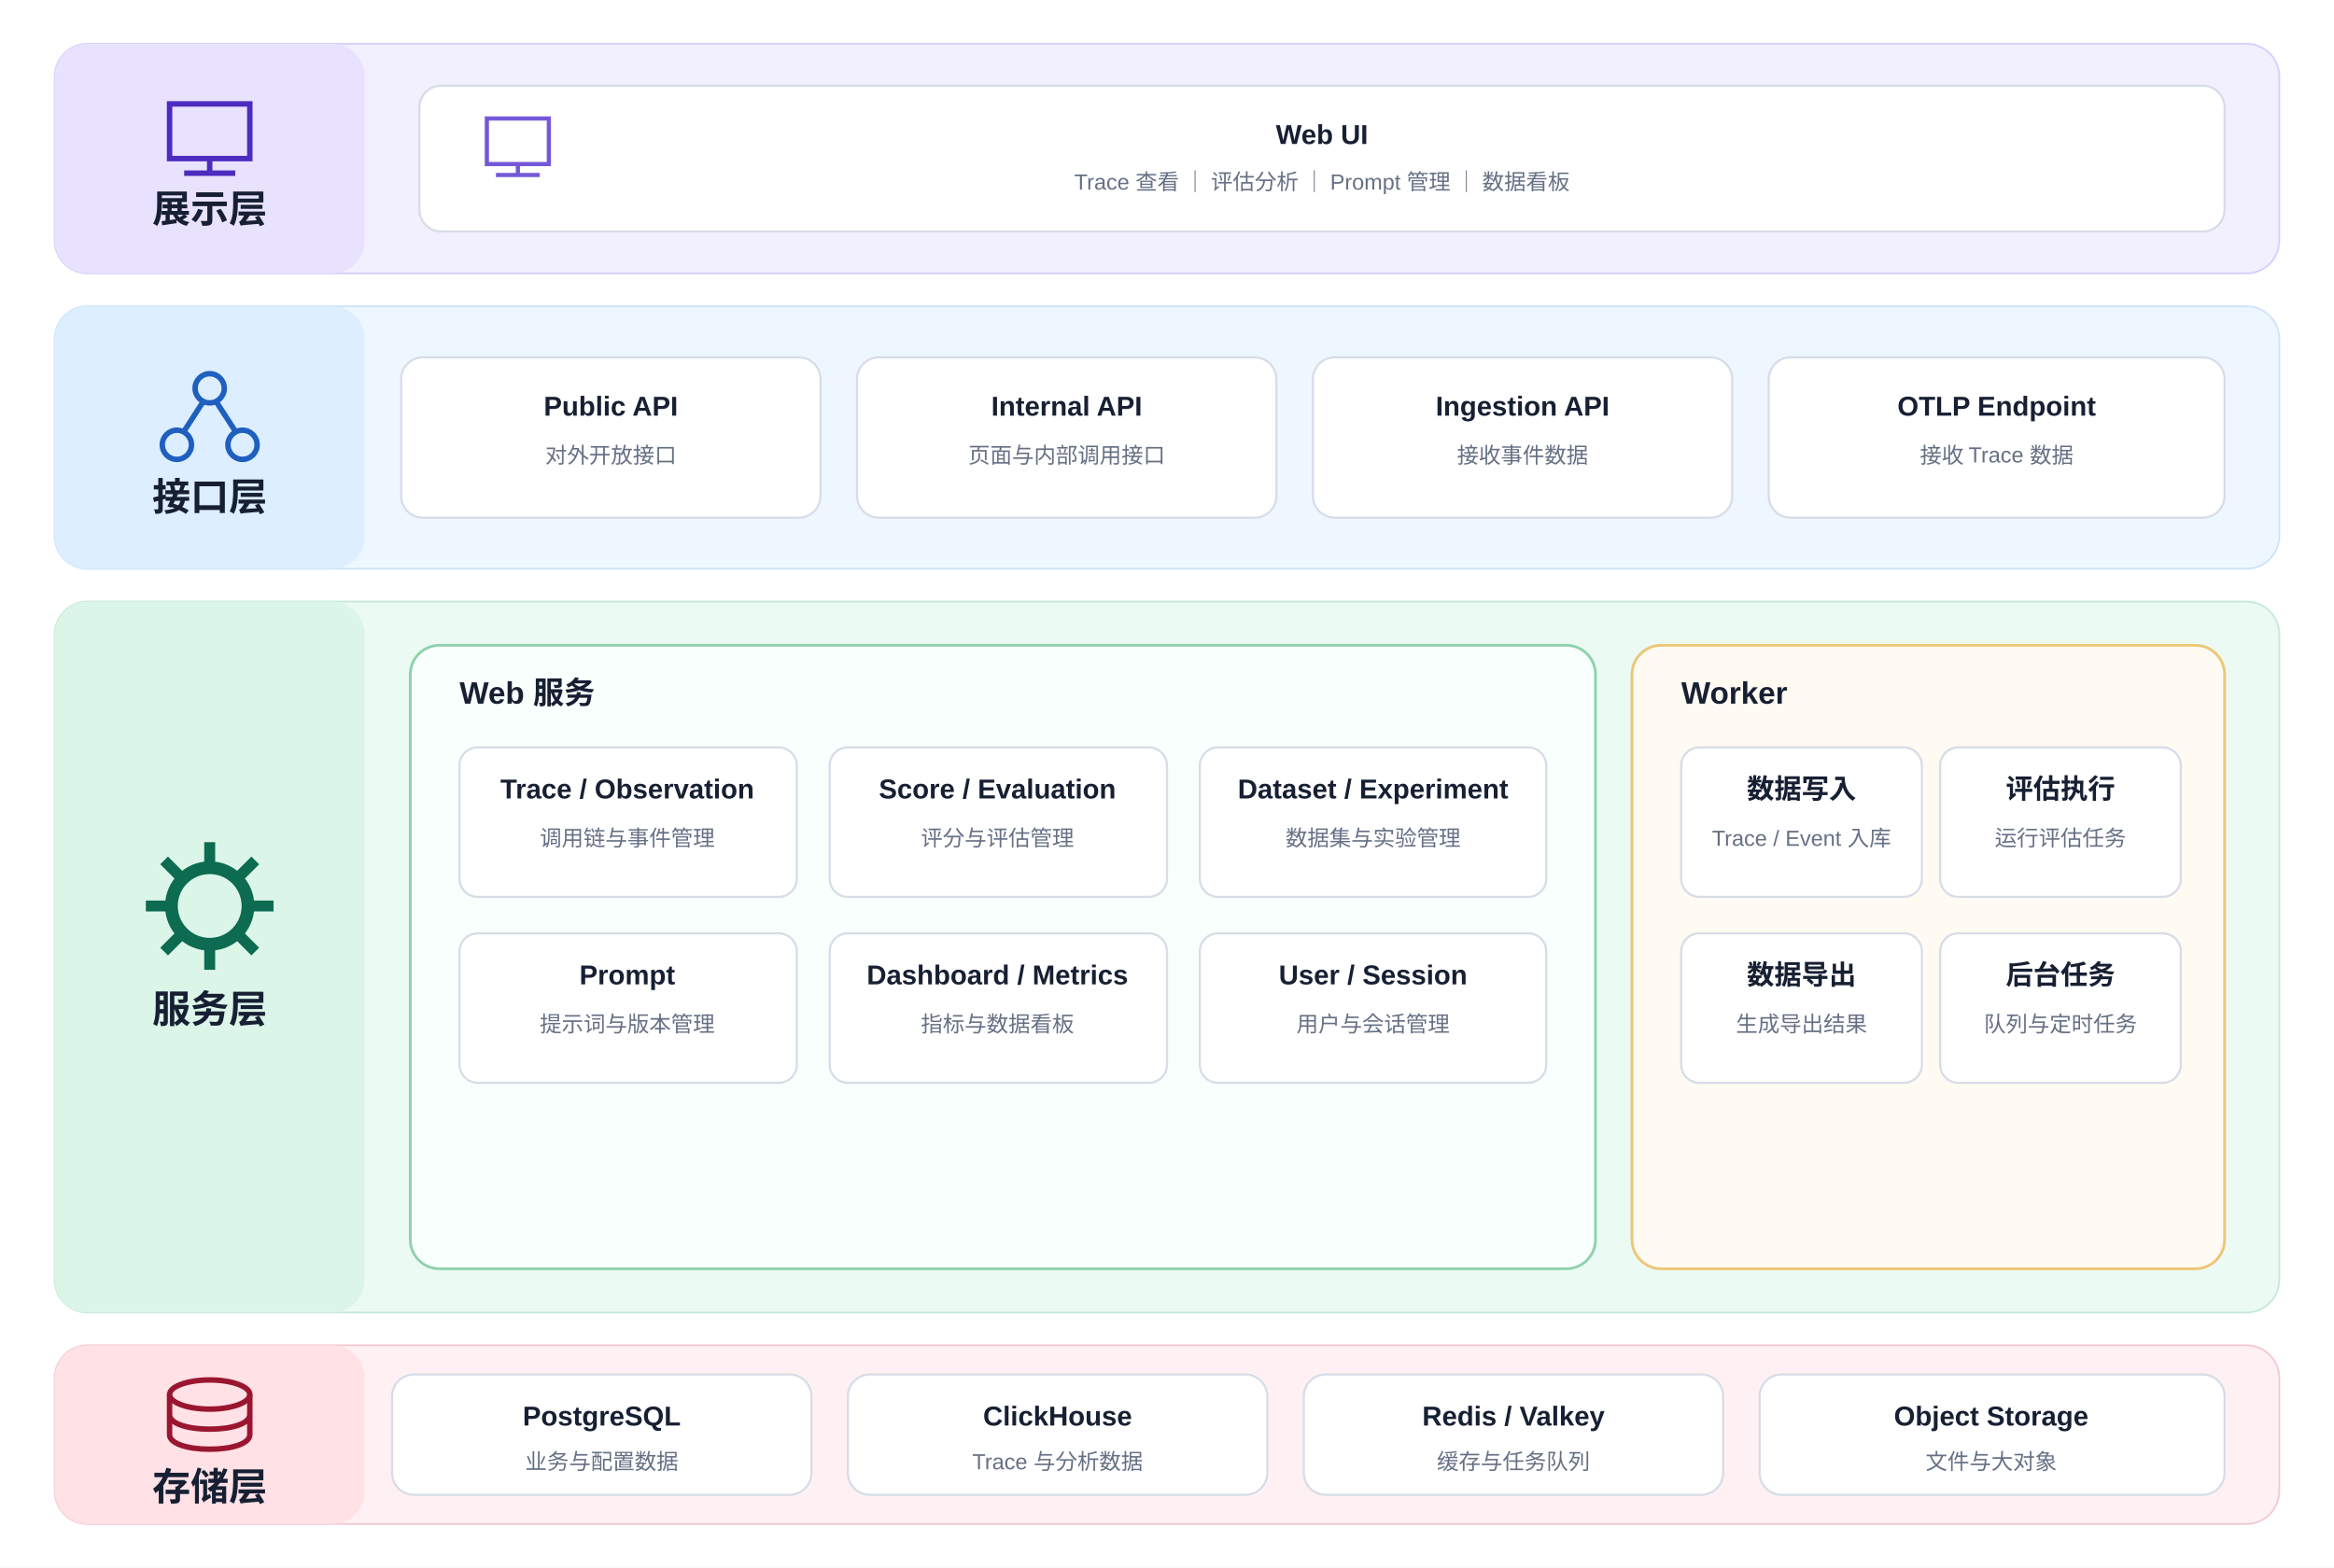
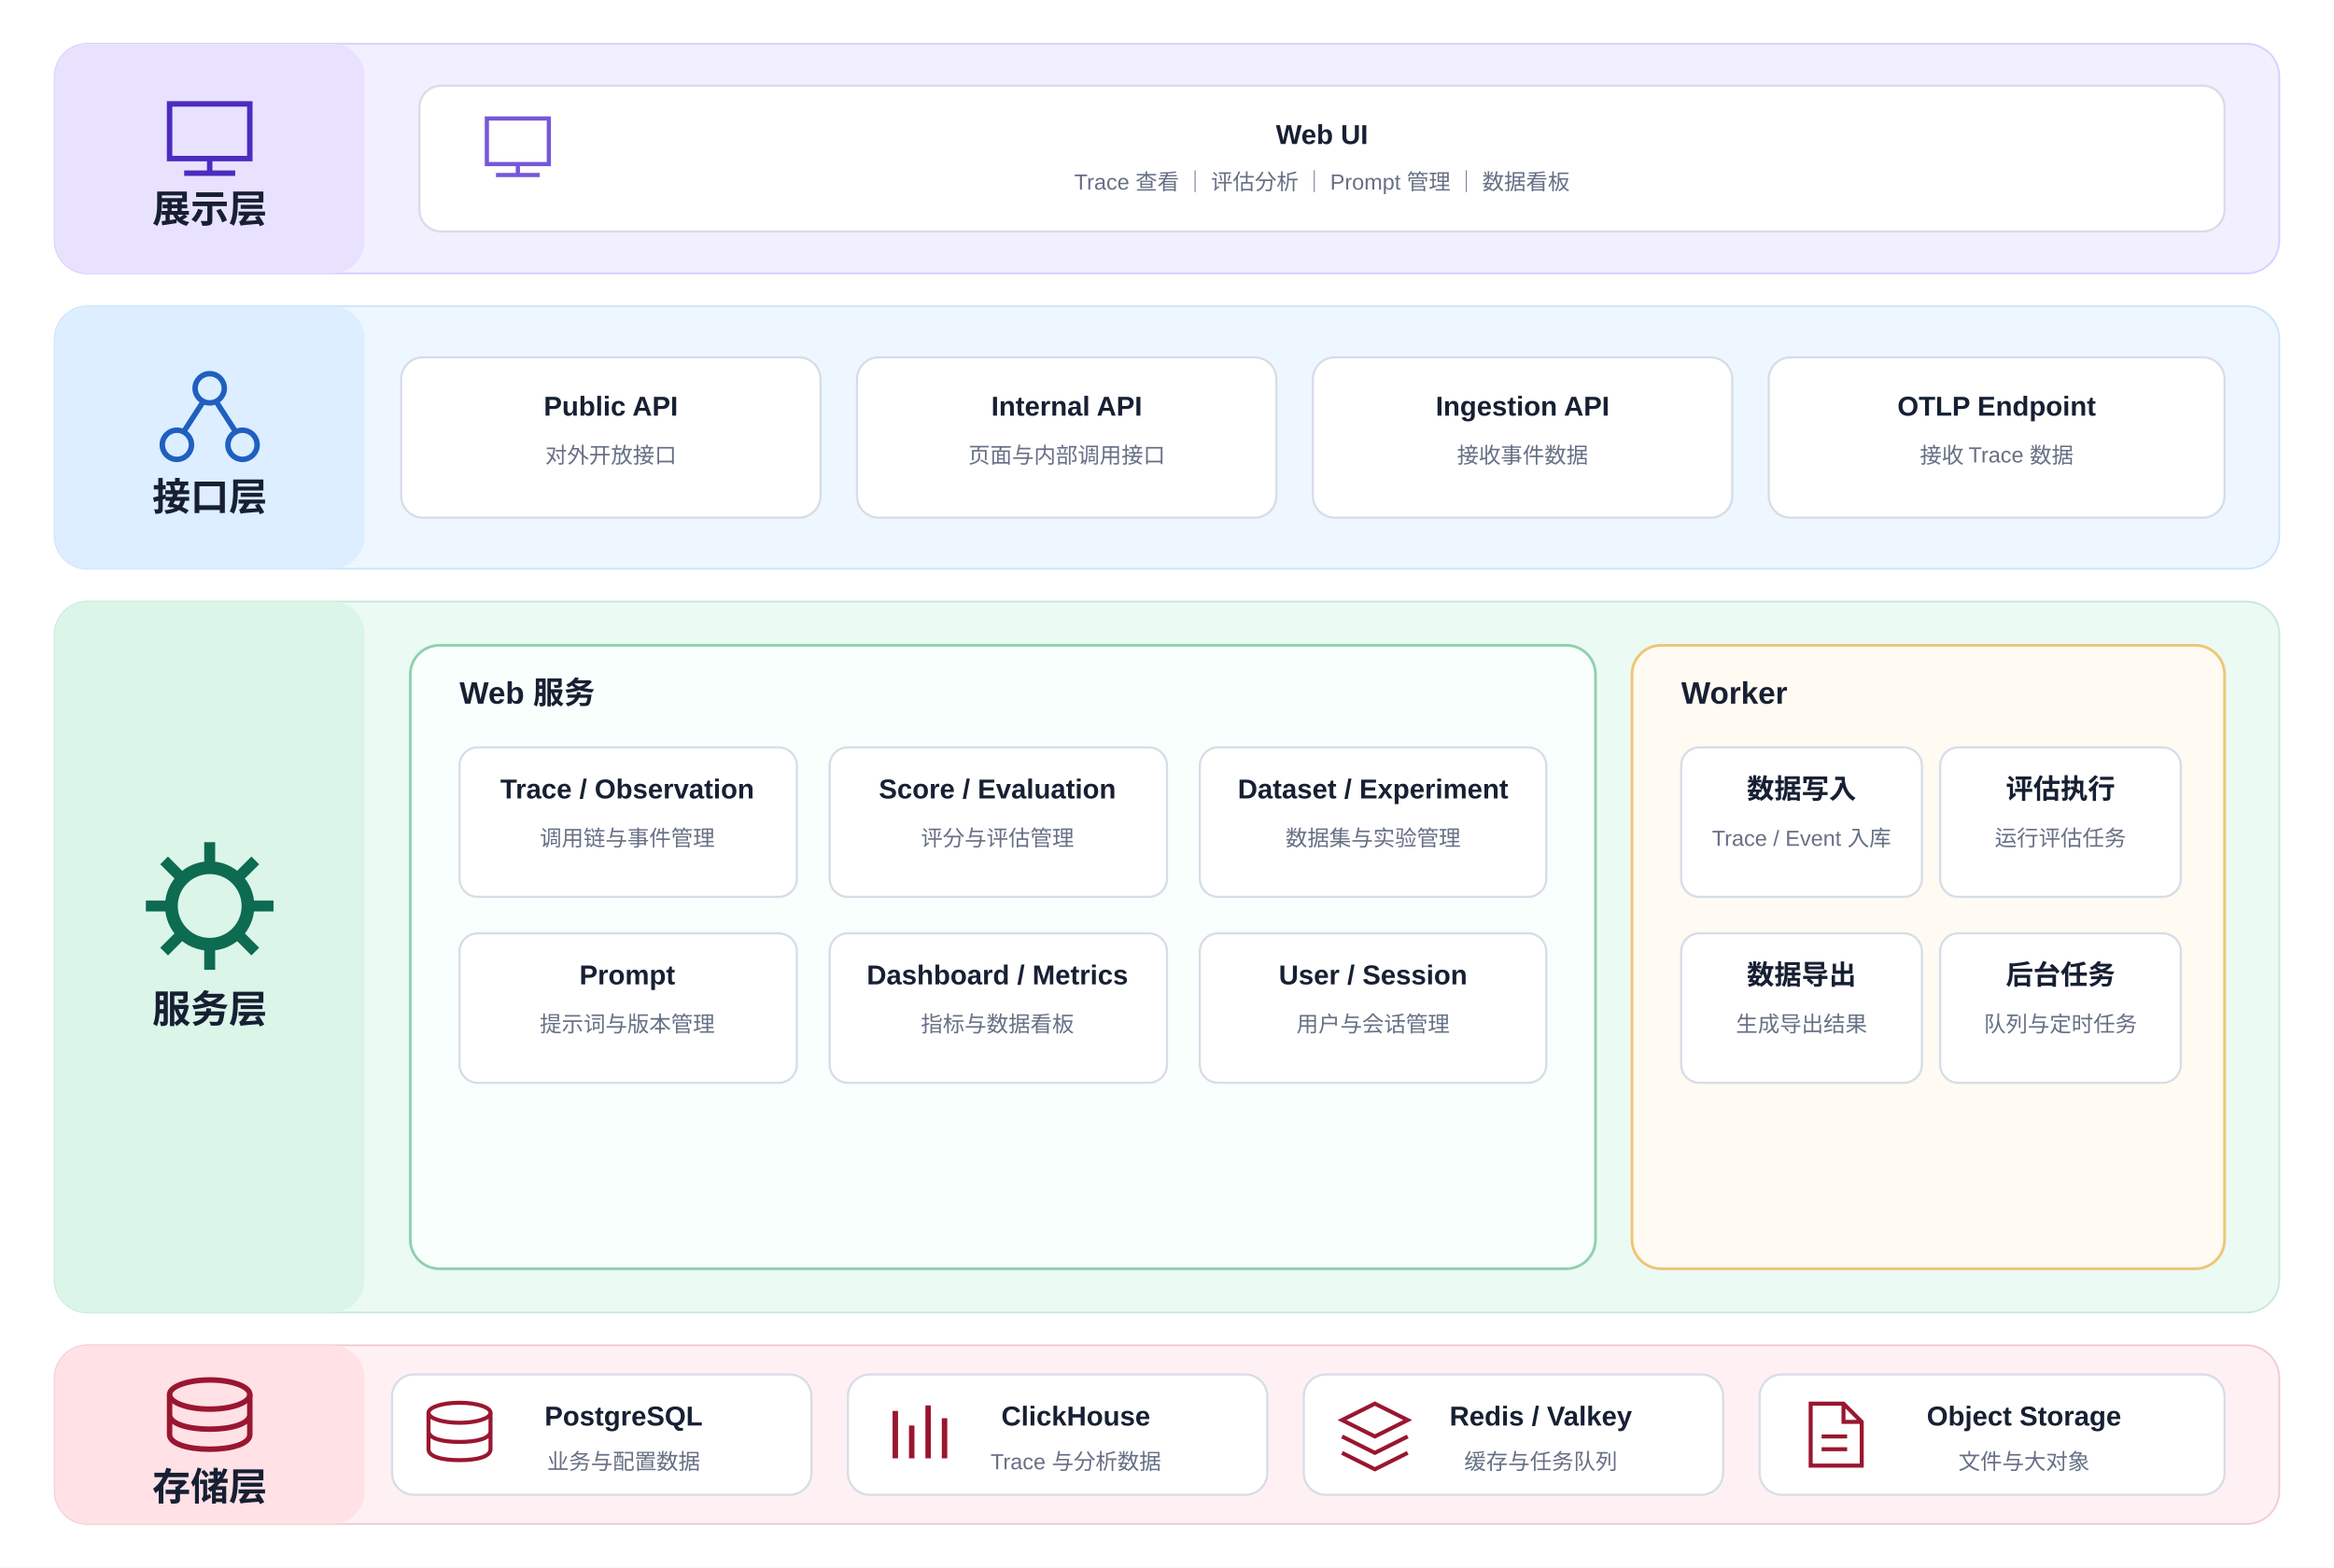
<svg xmlns="http://www.w3.org/2000/svg" width="1280" height="860" viewBox="0 0 1280 860">
  <defs>
    <style>
      text{font-family:Arial,"Microsoft YaHei",sans-serif;fill:#172033}
      .layer{font-size:21px;font-weight:700}
      .group{font-size:17px;font-weight:700}
      .name{font-size:15px;font-weight:700}
      .sub{font-size:12px;fill:#667085}
      .card{fill:#fff;stroke:#d7dde7;stroke-width:1.2}
      .webFrame{fill:#f9fffc;stroke:#8fd1ad;stroke-width:1.5}
      .workerFrame{fill:#fffaf2;stroke:#edc675;stroke-width:1.5}
    </style>
  </defs>
  <rect width="1280" height="860" fill="#fff" />
  <rect x="30" y="24" width="1220" height="126" rx="18" fill="#f2efff" stroke="#d8d0ff" />
  <rect x="30" y="24" width="170" height="126" rx="18" fill="#e8e2ff" />
  <g transform="translate(115 87)">
    <path d="M-22 -30h44v30h-44zM-14 8h28M0 0v8" fill="none" stroke="#4c2bbf" stroke-width="3" />
    <text x="0" y="35" text-anchor="middle" class="layer">展示层</text>
  </g>
  <rect x="230" y="47" width="990" height="80" rx="12" class="card" />
  <path d="M267 65h34v25h-34zM272 96h24M284 90v6" fill="none" stroke="#7558d8" stroke-width="2.3" />
  <text x="725" y="79" text-anchor="middle" class="name">Web UI</text>
  <text x="725" y="104" text-anchor="middle" class="sub">Trace 查看 ｜ 评估分析 ｜ Prompt 管理 ｜ 数据看板</text>
  <rect x="30" y="168" width="1220" height="144" rx="18" fill="#eef7ff" stroke="#cde4fa" />
  <rect x="30" y="168" width="170" height="144" rx="18" fill="#dceeff" />
  <g transform="translate(115 240)">
    <circle cx="0" cy="-27" r="8" fill="none" stroke="#1f5fbf" stroke-width="3" />
    <circle cx="-18" cy="4" r="8" fill="none" stroke="#1f5fbf" stroke-width="3" />
    <circle cx="18" cy="4" r="8" fill="none" stroke="#1f5fbf" stroke-width="3" />
    <path d="M-4 -19l-11 17M4 -19l11 17" stroke="#1f5fbf" stroke-width="3" />
    <text x="0" y="40" text-anchor="middle" class="layer">接口层</text>
  </g>
  <rect x="220" y="196" width="230" height="88" rx="12" class="card" />
  <text x="335" y="228" text-anchor="middle" class="name">Public API</text>
  <text x="335" y="254" text-anchor="middle" class="sub">对外开放接口</text>
  <rect x="470" y="196" width="230" height="88" rx="12" class="card" />
  <text x="585" y="228" text-anchor="middle" class="name">Internal API</text>
  <text x="585" y="254" text-anchor="middle" class="sub">页面与内部调用接口</text>
  <rect x="720" y="196" width="230" height="88" rx="12" class="card" />
  <text x="835" y="228" text-anchor="middle" class="name">Ingestion API</text>
  <text x="835" y="254" text-anchor="middle" class="sub">接收事件数据</text>
  <rect x="970" y="196" width="250" height="88" rx="12" class="card" />
  <text x="1095" y="228" text-anchor="middle" class="name">OTLP Endpoint</text>
  <text x="1095" y="254" text-anchor="middle" class="sub">接收 Trace 数据</text>
  <rect x="30" y="330" width="1220" height="390" rx="18" fill="#ecfaf4" stroke="#c7ead8" />
  <rect x="30" y="330" width="170" height="390" rx="18" fill="#dcf5e9" />
  <g transform="translate(115 525)">
    <circle cx="0" cy="-28" r="21" fill="none" stroke="#0c6b50" stroke-width="7" />
    <path d="M0 -63v12M0 -5v12M-35 -28h12M23 -28h12M-25 -53l9 9M16 -12l9 9M25 -53l-9 9M-16 -12l-9 9" stroke="#0c6b50" stroke-width="6" />
    <text x="0" y="36" text-anchor="middle" class="layer">服务层</text>
  </g>
  <rect x="225" y="354" width="650" height="342" rx="16" class="webFrame" />
  <text x="252" y="386" class="group">Web 服务</text>
  <rect x="252" y="410" width="185" height="82" rx="10" class="card" />
  <text x="344" y="438" text-anchor="middle" class="name">Trace / Observation</text>
  <text x="344" y="464" text-anchor="middle" class="sub">调用链与事件管理</text>
  <rect x="455" y="410" width="185" height="82" rx="10" class="card" />
  <text x="547" y="438" text-anchor="middle" class="name">Score / Evaluation</text>
  <text x="547" y="464" text-anchor="middle" class="sub">评分与评估管理</text>
  <rect x="658" y="410" width="190" height="82" rx="10" class="card" />
  <text x="753" y="438" text-anchor="middle" class="name">Dataset / Experiment</text>
  <text x="753" y="464" text-anchor="middle" class="sub">数据集与实验管理</text>
  <rect x="252" y="512" width="185" height="82" rx="10" class="card" />
  <text x="344" y="540" text-anchor="middle" class="name">Prompt</text>
  <text x="344" y="566" text-anchor="middle" class="sub">提示词与版本管理</text>
  <rect x="455" y="512" width="185" height="82" rx="10" class="card" />
  <text x="547" y="540" text-anchor="middle" class="name">Dashboard / Metrics</text>
  <text x="547" y="566" text-anchor="middle" class="sub">指标与数据看板</text>
  <rect x="658" y="512" width="190" height="82" rx="10" class="card" />
  <text x="753" y="540" text-anchor="middle" class="name">User / Session</text>
  <text x="753" y="566" text-anchor="middle" class="sub">用户与会话管理</text>
  <rect x="895" y="354" width="325" height="342" rx="16" class="workerFrame" />
  <text x="922" y="386" class="group">Worker</text>
  <rect x="922" y="410" width="132" height="82" rx="10" class="card" />
  <text x="988" y="438" text-anchor="middle" class="name">数据写入</text>
  <text x="988" y="464" text-anchor="middle" class="sub">Trace / Event 入库</text>
  <rect x="1064" y="410" width="132" height="82" rx="10" class="card" />
  <text x="1130" y="438" text-anchor="middle" class="name">评估执行</text>
  <text x="1130" y="464" text-anchor="middle" class="sub">运行评估任务</text>
  <rect x="922" y="512" width="132" height="82" rx="10" class="card" />
  <text x="988" y="540" text-anchor="middle" class="name">数据导出</text>
  <text x="988" y="566" text-anchor="middle" class="sub">生成导出结果</text>
  <rect x="1064" y="512" width="132" height="82" rx="10" class="card" />
  <text x="1130" y="540" text-anchor="middle" class="name">后台任务</text>
  <text x="1130" y="566" text-anchor="middle" class="sub">队列与定时任务</text>
  <rect x="30" y="738" width="1220" height="98" rx="18" fill="#fff1f3" stroke="#f2cbd2" />
  <rect x="30" y="738" width="170" height="98" rx="18" fill="#ffe1e6" />
  <g transform="translate(115 787)">
    <ellipse cx="0" cy="-22" rx="22" ry="8" fill="none" stroke="#9a1630" stroke-width="3" />
    <path d="M-22 -22v22c0 5 10 8 22 8s22-3 22-8v-22M-22 -11c0 5 10 8 22 8s22-3 22-8" fill="none" stroke="#9a1630" stroke-width="3" />
    <text x="0" y="36" text-anchor="middle" class="layer">存储层</text>
  </g>
  <rect x="215" y="754" width="230" height="66" rx="12" class="card" />
-   <text x="330" y="782" text-anchor="middle" class="name">PostgreSQL</text>
-   <text x="330" y="806" text-anchor="middle" class="sub">业务与配置数据</text>
+   <g transform="translate(252 787)" stroke="#9a1630" stroke-width="2.2" fill="none">
+     <ellipse cx="0" cy="-12" rx="17" ry="5.5" />
+     <path d="M-17 -12v20c0 4 7 6 17 6s17-2 17-6v-20M-17 -2c0 4 7 6 17 6s17-2 17-6" />
+   </g>
+   <text x="342" y="782" text-anchor="middle" class="name">PostgreSQL</text>
+   <text x="342" y="806" text-anchor="middle" class="sub">业务与配置数据</text>
  <rect x="465" y="754" width="230" height="66" rx="12" class="card" />
-   <text x="580" y="782" text-anchor="middle" class="name">ClickHouse</text>
-   <text x="580" y="806" text-anchor="middle" class="sub">Trace 与分析数据</text>
+   <g transform="translate(504 787)" stroke="#9a1630" stroke-width="3" fill="none">
+     <path d="M-13 13V-13M-4 13V-5M5 13V-16M14 13V-9" />
+   </g>
+   <text x="590" y="782" text-anchor="middle" class="name">ClickHouse</text>
+   <text x="590" y="806" text-anchor="middle" class="sub">Trace 与分析数据</text>
  <rect x="715" y="754" width="230" height="66" rx="12" class="card" />
-   <text x="830" y="782" text-anchor="middle" class="name">Redis / Valkey</text>
-   <text x="830" y="806" text-anchor="middle" class="sub">缓存与任务队列</text>
+   <g transform="translate(754 787)" stroke="#9a1630" stroke-width="2.2" fill="none">
+     <path d="M0-17 18-8 0 1-18-8zM-18 1 0 10 18 1M-18 10 0 19 18 10" />
+   </g>
+   <text x="845" y="782" text-anchor="middle" class="name">Redis / Valkey</text>
+   <text x="845" y="806" text-anchor="middle" class="sub">缓存与任务队列</text>
  <rect x="965" y="754" width="255" height="66" rx="12" class="card" />
-   <text x="1092" y="782" text-anchor="middle" class="name">Object Storage</text>
-   <text x="1092" y="806" text-anchor="middle" class="sub">文件与大对象</text>
+   <g transform="translate(1006 787)" stroke="#9a1630" stroke-width="2.2" fill="none">
+     <path d="M-13-17h18l10 10v24h-28zM5-17v10h10M-7 1h14M-7 8h14" />
+   </g>
+   <text x="1110" y="782" text-anchor="middle" class="name">Object Storage</text>
+   <text x="1110" y="806" text-anchor="middle" class="sub">文件与大对象</text>
</svg>
